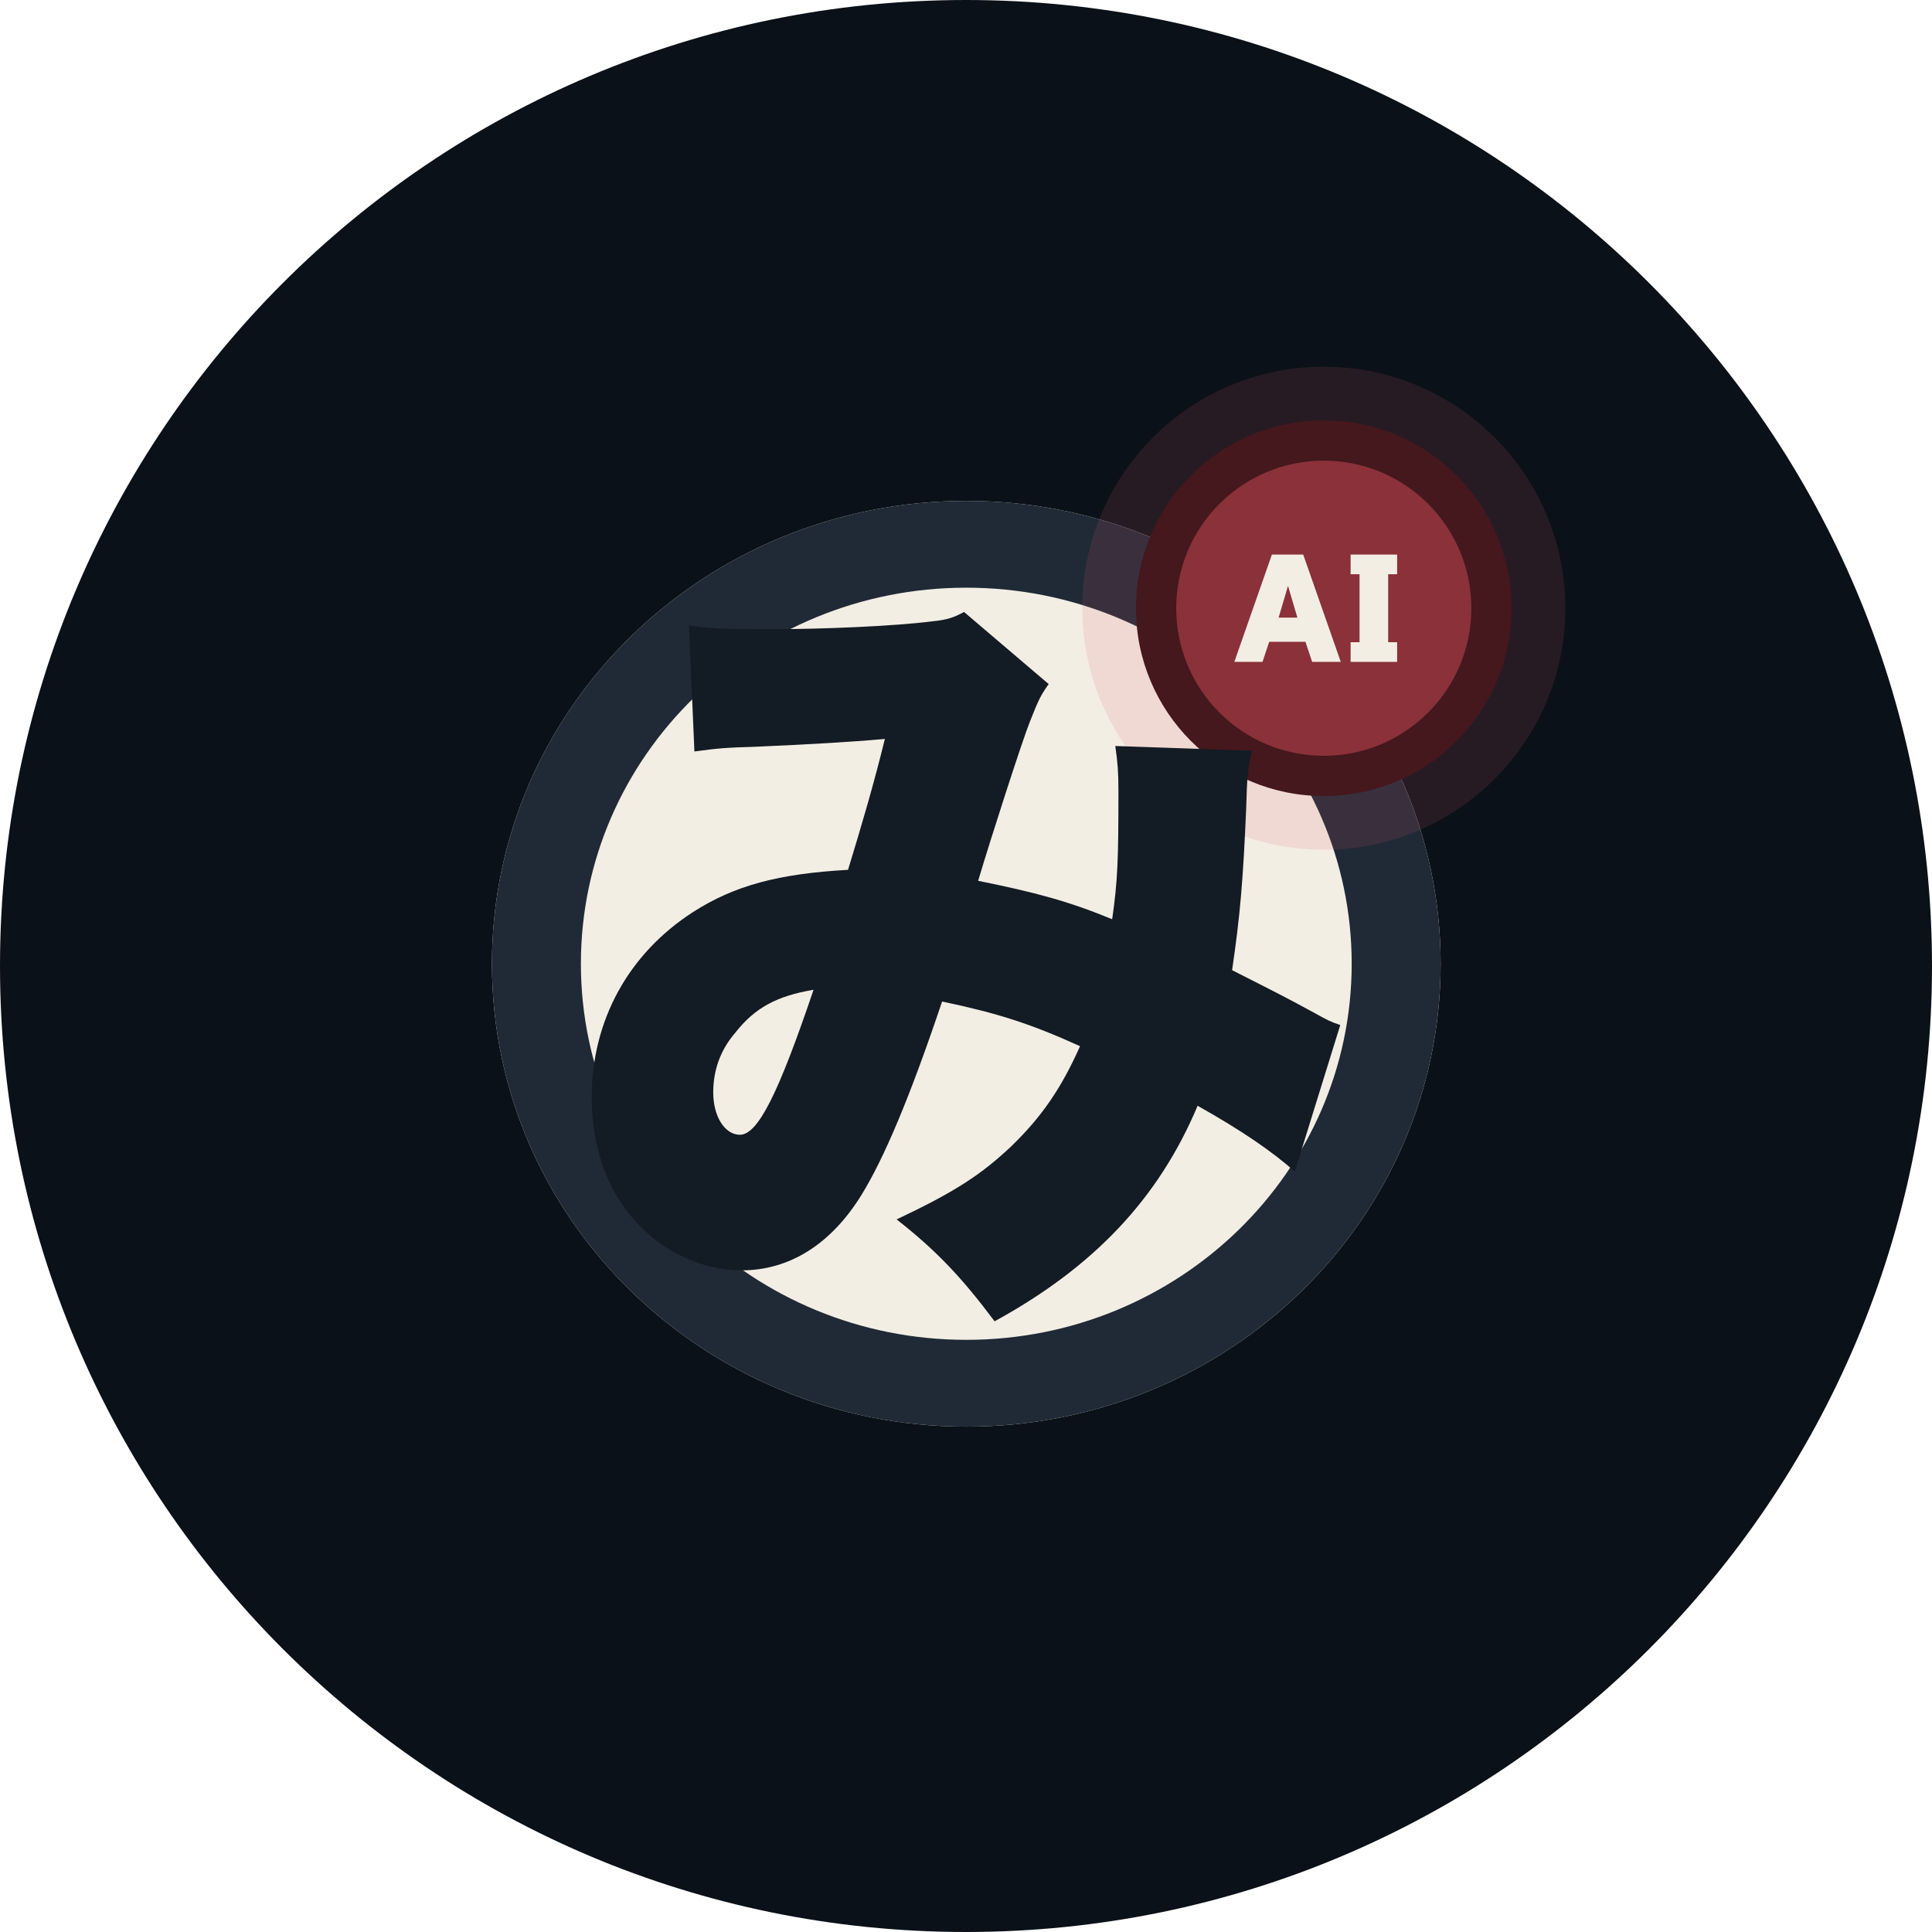
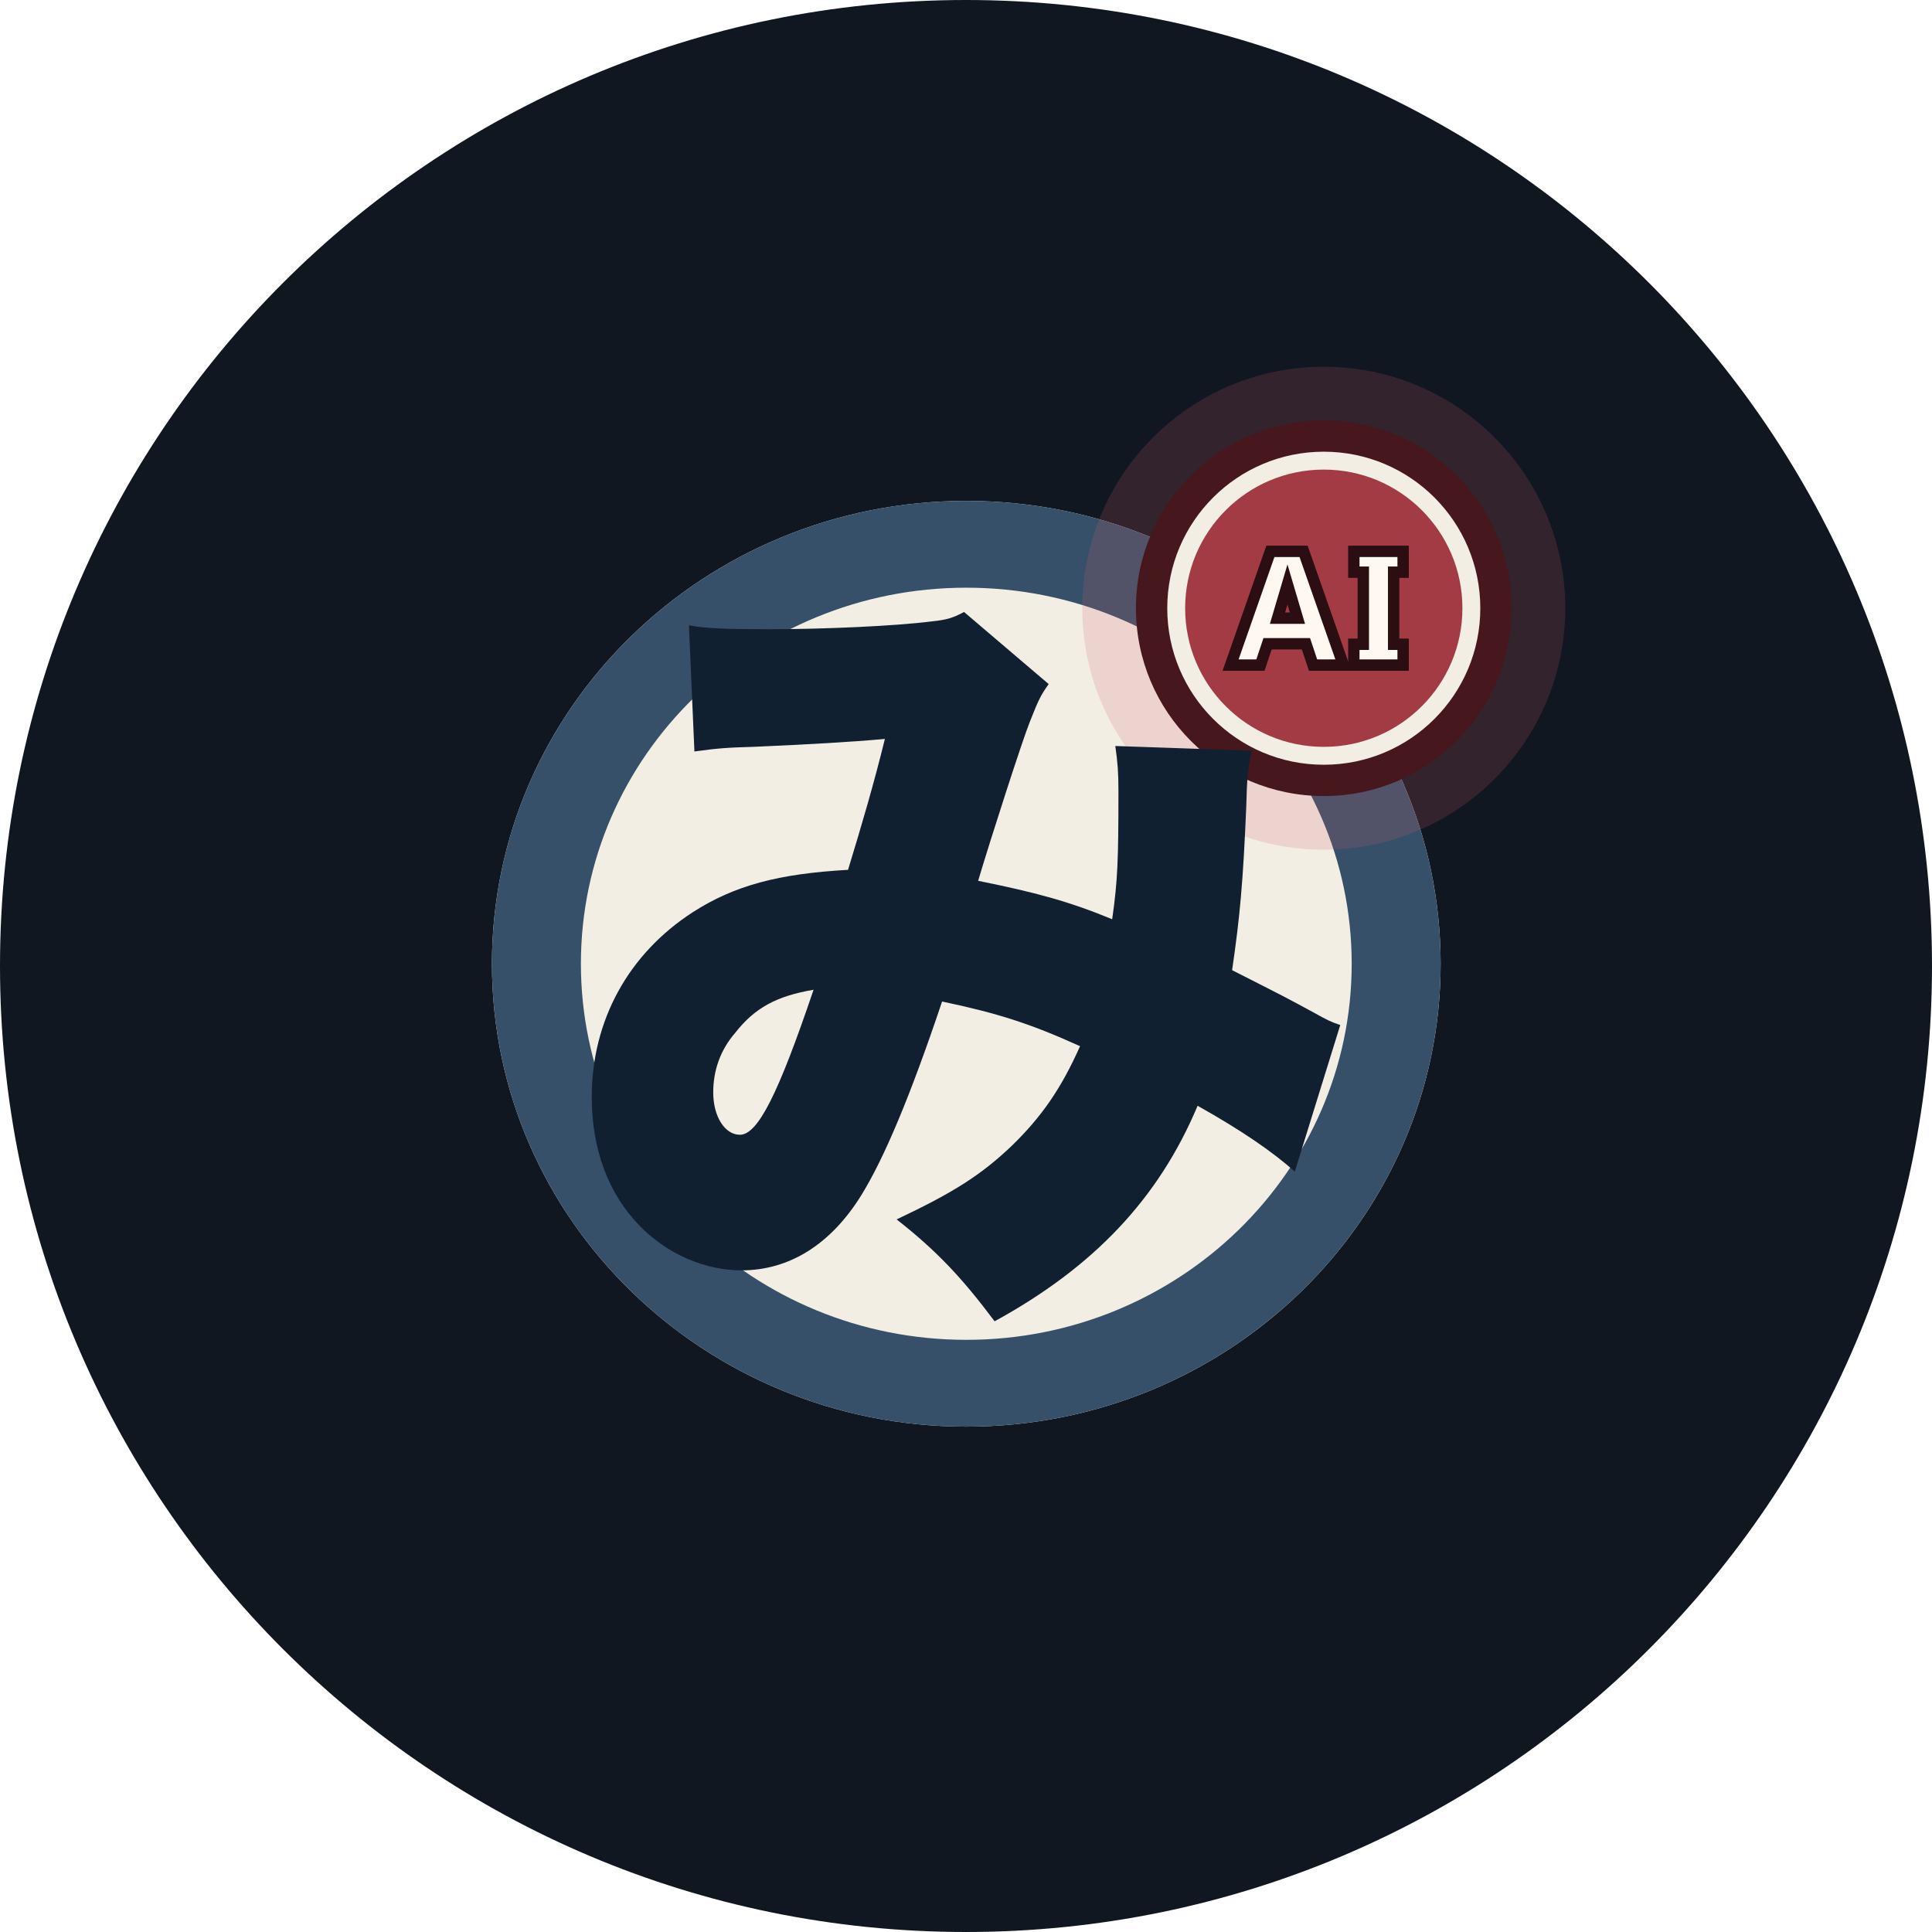
<svg xmlns="http://www.w3.org/2000/svg" width="512" height="512" fill="none" viewBox="0 0 432 432">
-   <circle cx="216" cy="216" r="216" fill="#0B1118" />
+   <circle cx="216" cy="216" r="216" fill="#101720" />
  <path fill="#F3EEE4" d="M322.13 215.5C322.13 272.66 274.64 319 216.07 319 157.49 319 110 272.66 110 215.5 110 158.34 157.49 112 216.07 112c58.57 0 106.06 46.34 106.06 103.5Z" />
-   <path fill="#202A36" fill-rule="evenodd" d="M216.07 299.59c47.59 0 86.17-37.65 86.17-84.09s-38.58-84.09-86.17-84.09c-47.6 0-86.18 37.65-86.18 84.09s38.58 84.09 86.18 84.09Zm0 19.41c58.57 0 106.06-46.34 106.06-103.5S274.64 112 216.07 112C157.49 112 110 158.34 110 215.5S157.49 319 216.07 319Z" clip-rule="evenodd" />
-   <circle cx="296" cy="136" r="54" fill="#D75A67" fill-opacity=".14" />
-   <circle cx="296" cy="136" r="42" fill="#44181D" />
-   <circle cx="296" cy="136" r="33" fill="#8A313A" />
-   <path fill="#131B24" d="m155.273 168.033-1.227-28.215c3.68.7 8.063.875 18.052.875 12.092 0 28.041-.7 36.279-1.752 3.504-.35 4.907-.876 7.185-2.103l18.928 16.124c-1.753 2.453-2.279 3.505-4.207 8.412-1.576 3.856-8.762 26.113-11.567 35.577 12.97 2.63 20.155 4.557 29.97 8.588 1.226-8.588 1.401-13.144 1.401-28.742 0-4.03-.175-6.31-.7-9.99l30.495 1.051c-.877 4.207-1.052 5.959-1.227 12.794-.701 16.475-1.403 24.361-3.154 36.279 12.092 6.134 12.092 6.134 18.226 9.464 3.154 1.752 3.855 2.102 5.959 2.804l-10.165 32.773c-4.908-4.381-11.743-9.113-21.732-14.721-8.763 20.855-23.31 36.103-45.392 48.195-7.36-9.814-12.97-15.772-21.907-22.783 12.969-6.134 18.928-9.99 25.763-16.475 6.66-6.484 11.04-12.793 15.247-22.258-11.217-5.082-18.403-7.36-30.846-9.989-7.185 21.382-12.969 35.052-18.051 43.29-6.835 11.04-16.124 16.824-26.815 16.824-8.237 0-16.65-3.68-22.784-9.99-7.01-7.185-10.69-17.175-10.69-28.742 0-17.176 8.238-32.072 22.609-41.361 9.288-5.959 19.103-8.588 34.7-9.465 3.155-10.34 5.785-19.278 8.238-29.267-7.712.701-17.35 1.227-29.093 1.752-6.309.175-8.412.35-13.495 1.051zm26.64 53.279c-8.238 1.402-13.145 4.031-17.527 9.64-3.33 3.855-4.907 8.412-4.907 13.32 0 5.432 2.63 9.464 5.959 9.464 4.03 0 8.588-9.114 16.475-32.424z" />
+   <path fill="#36506A" fill-rule="evenodd" d="M216.07 299.59c47.59 0 86.17-37.65 86.17-84.09s-38.58-84.09-86.17-84.09c-47.6 0-86.18 37.65-86.18 84.09s38.58 84.09 86.18 84.09Zm0 19.41c58.57 0 106.06-46.34 106.06-103.5S274.64 112 216.07 112C157.49 112 110 158.34 110 215.5S157.49 319 216.07 319Z" clip-rule="evenodd" />
+   <circle cx="296" cy="136" r="54" fill="#D75A67" fill-opacity=".18" />
+   <circle cx="296" cy="136" r="42" fill="#46171D" />
+   <circle cx="296" cy="136" r="33" fill="#A33B45" stroke="#F3EEE4" stroke-width="4" />
+   <path fill="#102030" d="m155.273 168.033-1.227-28.215c3.68.7 8.063.875 18.052.875 12.092 0 28.041-.7 36.279-1.752 3.504-.35 4.907-.876 7.185-2.103l18.928 16.124c-1.753 2.453-2.279 3.505-4.207 8.412-1.576 3.856-8.762 26.113-11.567 35.577 12.97 2.63 20.155 4.557 29.97 8.588 1.226-8.588 1.401-13.144 1.401-28.742 0-4.03-.175-6.31-.7-9.99l30.495 1.051c-.877 4.207-1.052 5.959-1.227 12.794-.701 16.475-1.403 24.361-3.154 36.279 12.092 6.134 12.092 6.134 18.226 9.464 3.154 1.752 3.855 2.102 5.959 2.804l-10.165 32.773c-4.908-4.381-11.743-9.113-21.732-14.721-8.763 20.855-23.31 36.103-45.392 48.195-7.36-9.814-12.97-15.772-21.907-22.783 12.969-6.134 18.928-9.99 25.763-16.475 6.66-6.484 11.04-12.793 15.247-22.258-11.217-5.082-18.403-7.36-30.846-9.989-7.185 21.382-12.969 35.052-18.051 43.29-6.835 11.04-16.124 16.824-26.815 16.824-8.237 0-16.65-3.68-22.784-9.99-7.01-7.185-10.69-17.175-10.69-28.742 0-17.176 8.238-32.072 22.609-41.361 9.288-5.959 19.103-8.588 34.7-9.465 3.155-10.34 5.785-19.278 8.238-29.267-7.712.701-17.35 1.227-29.093 1.752-6.309.175-8.412.35-13.495 1.051zm26.64 53.279c-8.238 1.402-13.145 4.031-17.527 9.64-3.33 3.855-4.907 8.412-4.907 13.32 0 5.432 2.63 9.464 5.959 9.464 4.03 0 8.588-9.114 16.475-32.424z" />
  <g transform="translate(-11 12)">
-     <path fill="#F3EEE4" d="M287 136l8.4-24h7l8.4 24h-6.4l-1.5-4.5h-8.1l-1.5 4.5H287Zm9.9-9.9h4.2L299 119l-2.1 7.1Z" />
-     <path fill="#F3EEE4" d="M313 112h10.4v4.4h-2v15.2h2v4.4H313v-4.4h2v-15.2h-2V112Z" />
+     <g transform="translate(301 124) scale(1.06) translate(-301 -124)">
+       <path fill="#FFF8F0" stroke="#2A0E12" stroke-width="2.4" d="M287 136l8.4-24h7l8.4 24h-6.4l-1.5-4.5h-8.1l-1.5 4.5H287Zm9.9-9.9h4.2L299 119l-2.1 7.1Z" />
+       <path fill="#FFF8F0" stroke="#2A0E12" stroke-width="2.4" d="M313 112h10.4v4.4h-2v15.2h2v4.4H313v-4.4h2v-15.2h-2V112Z" />
+     </g>
  </g>
</svg>
